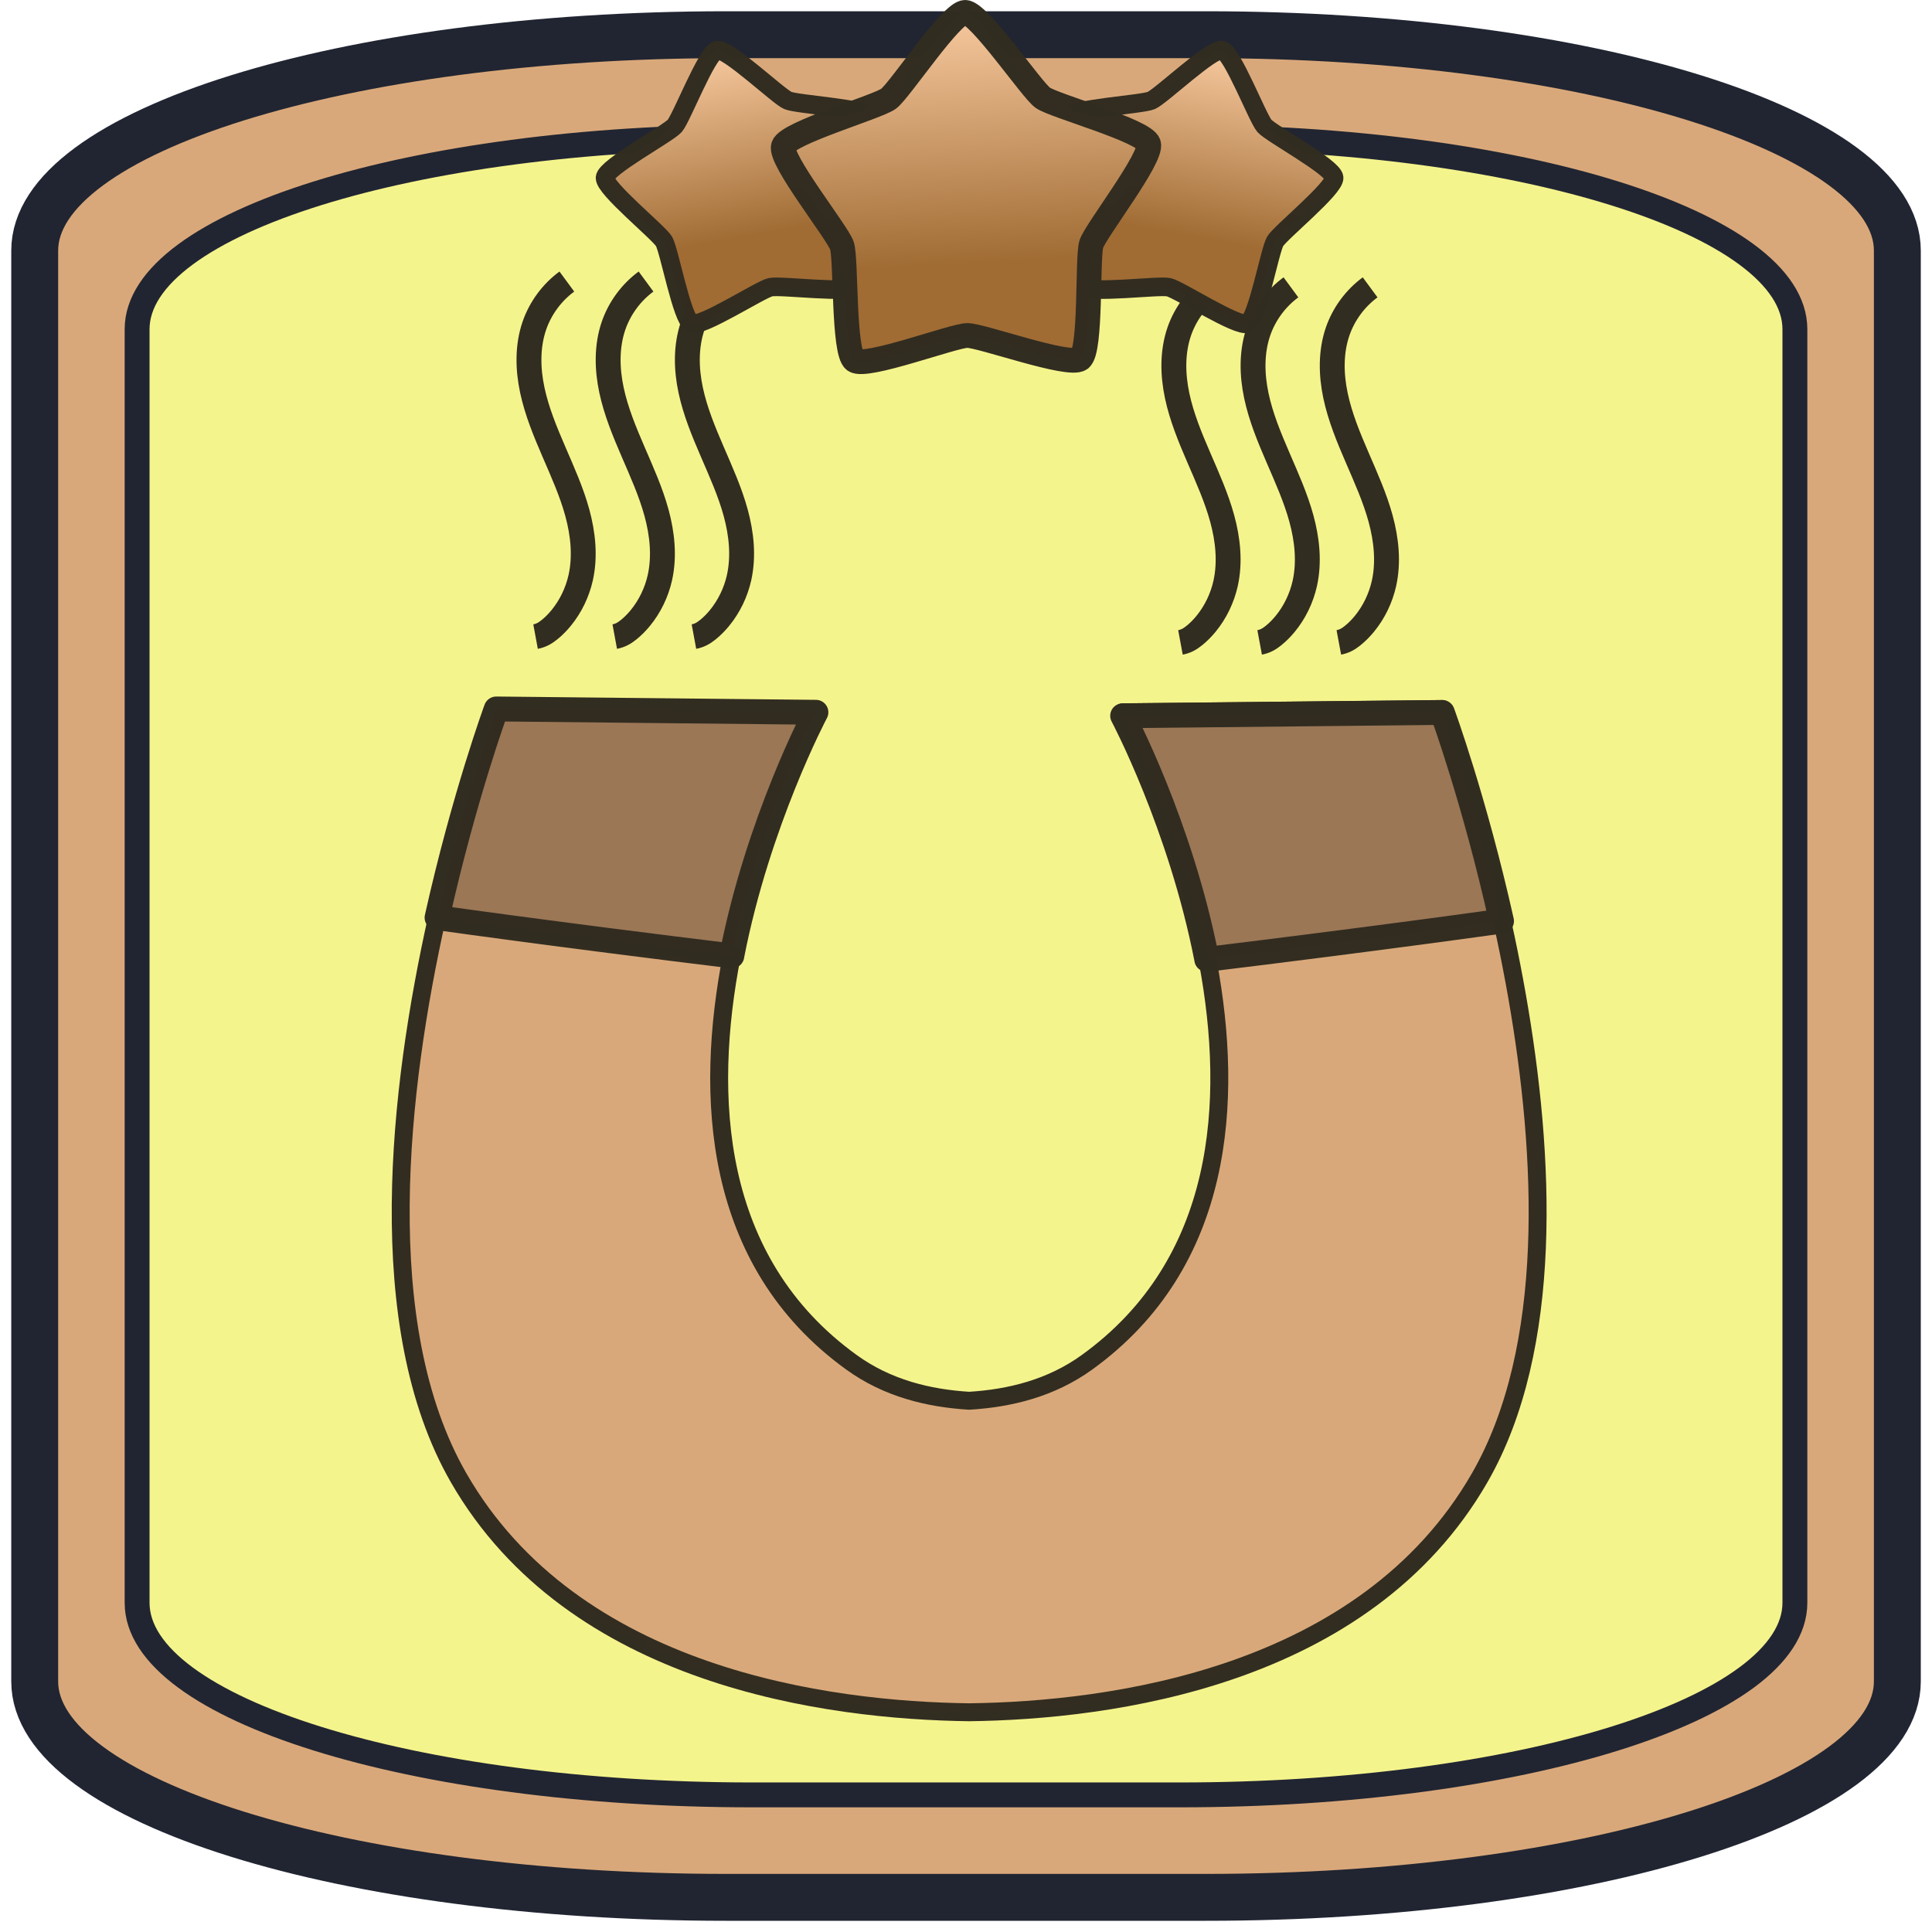
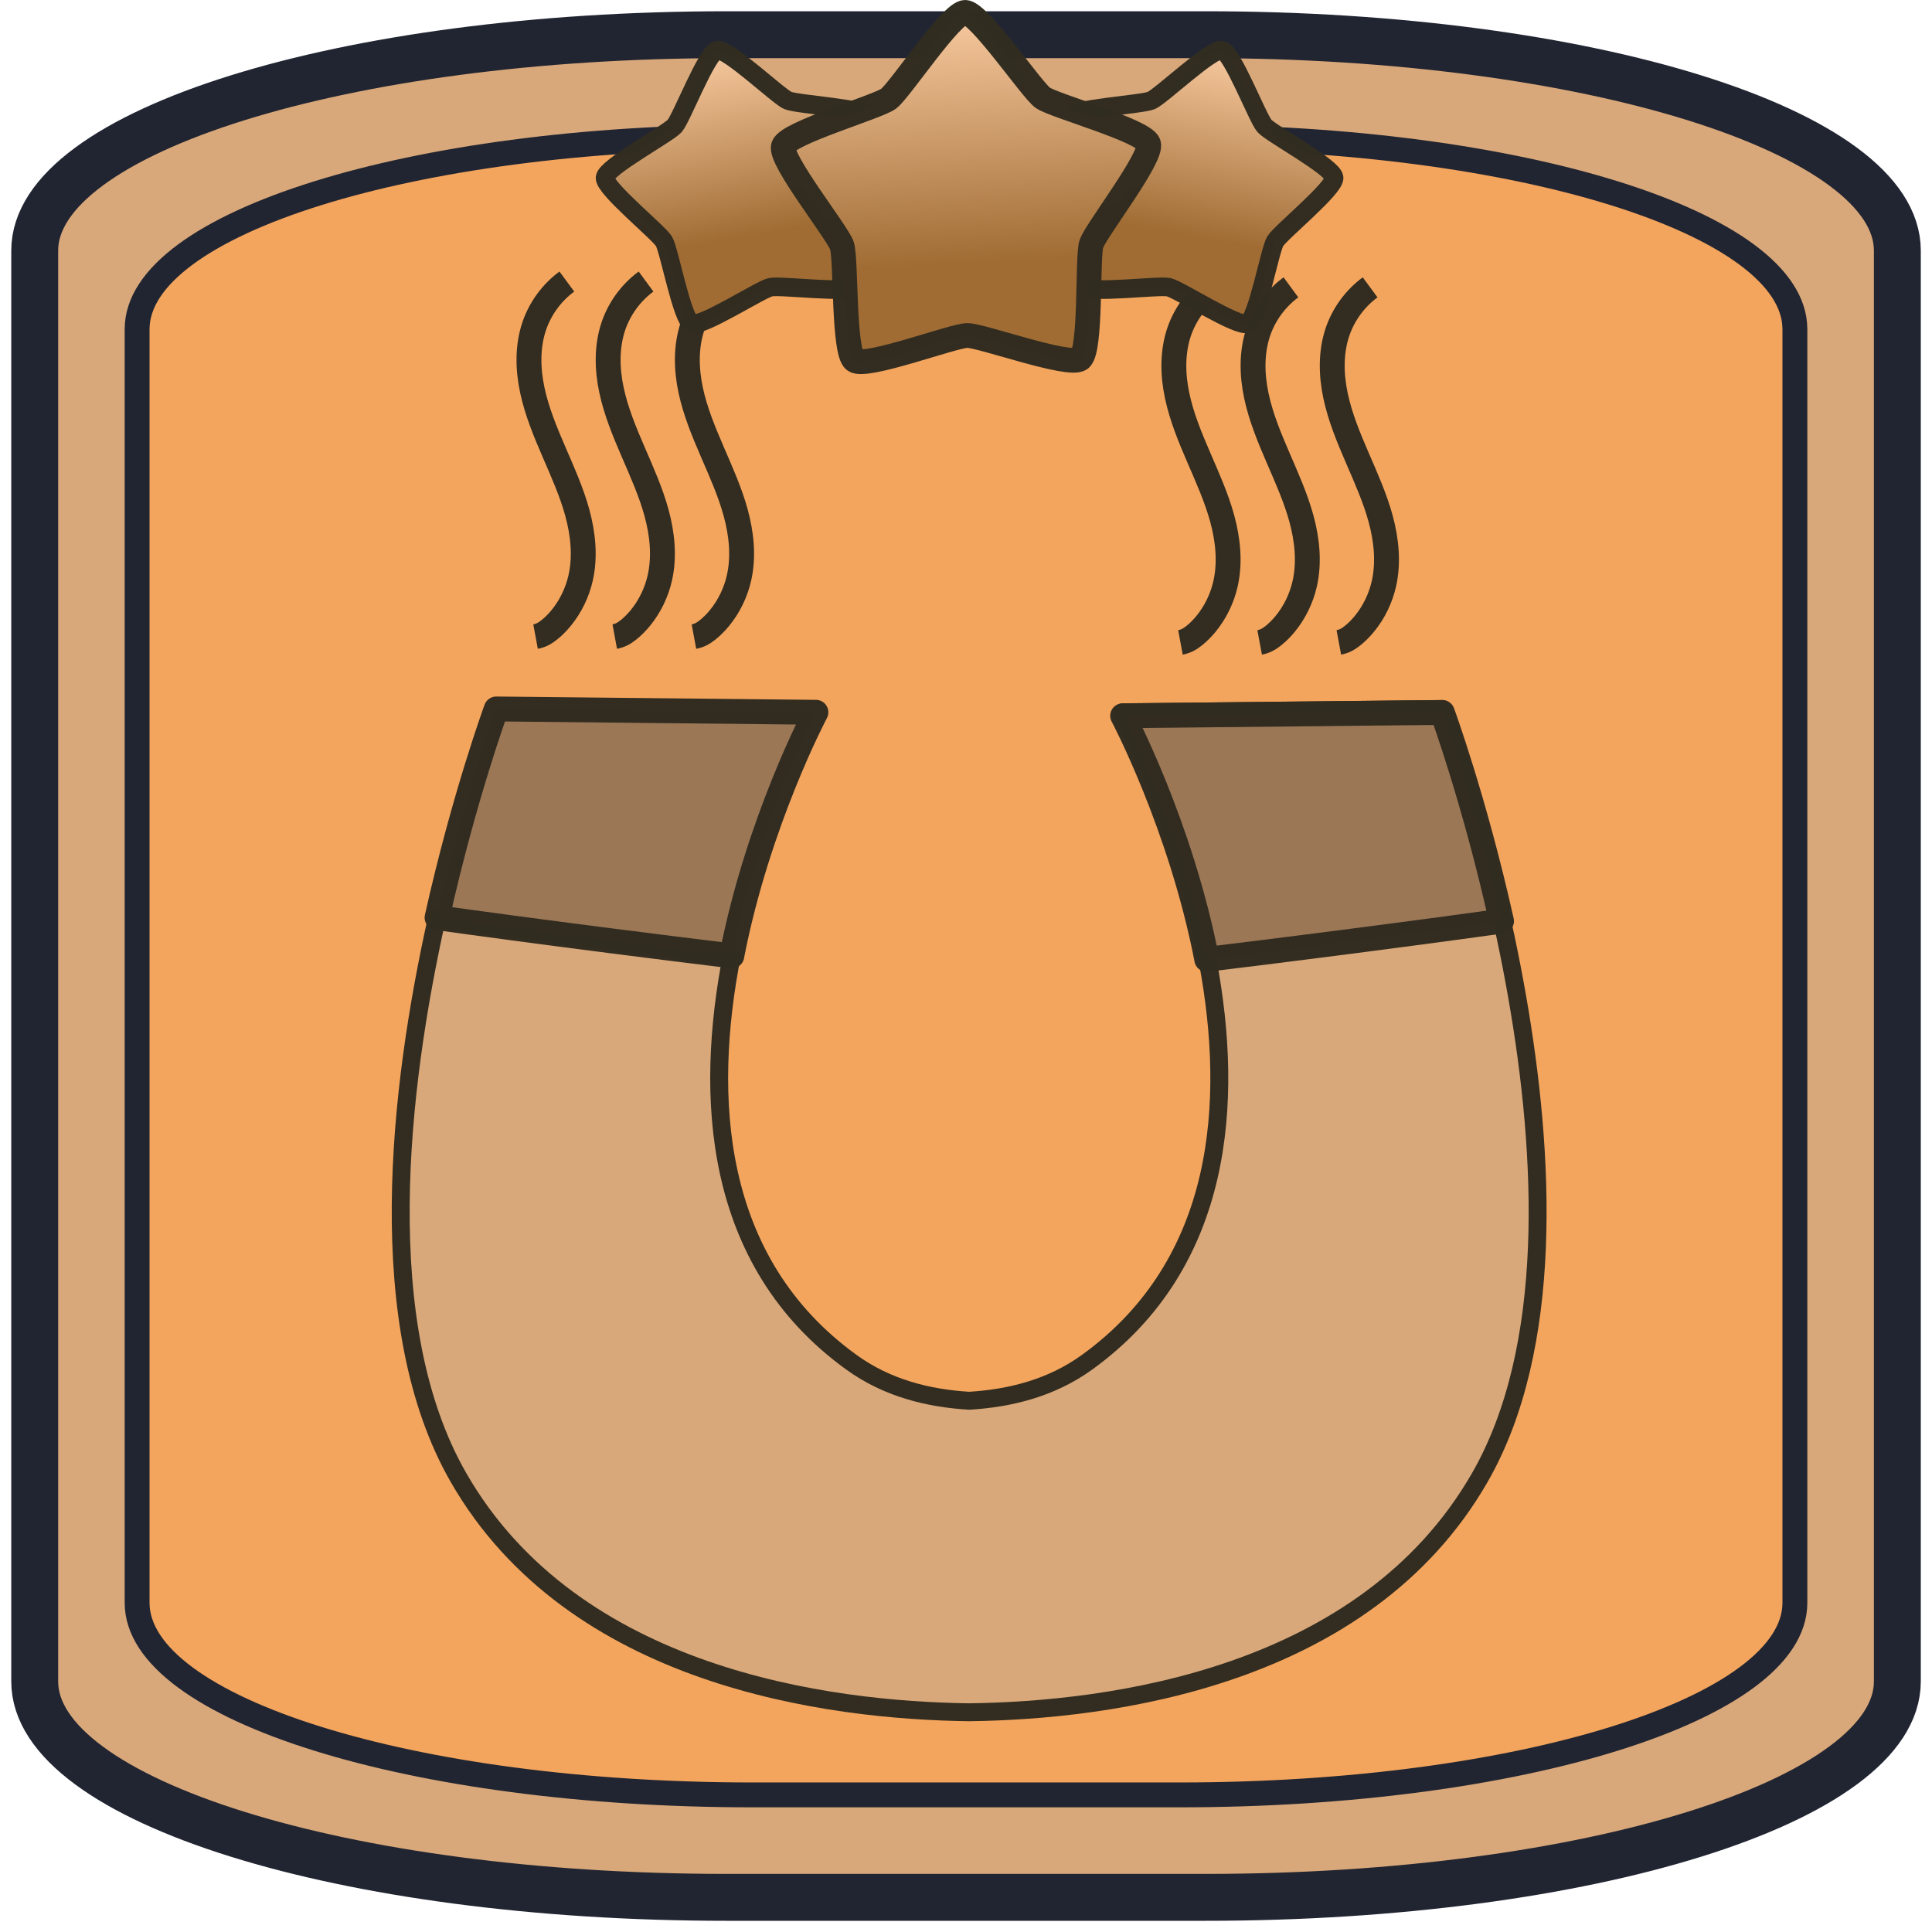
<svg xmlns="http://www.w3.org/2000/svg" xmlns:xlink="http://www.w3.org/1999/xlink" width="130" height="130" viewBox="0 0 34.396 34.396" version="1.1" id="svg1">
  <defs id="defs1">
    <linearGradient xlink:href="#linearGradient33" id="linearGradient34" x1="9.158" y1="0.654" x2="9.524" y2="7.639" gradientUnits="userSpaceOnUse" />
    <linearGradient id="linearGradient33">
      <stop style="stop-color:#ffd1a8;stop-opacity:1;" offset="0" id="stop33" />
      <stop style="stop-color:#a06c34;stop-opacity:1;" offset="0.696" id="stop34" />
    </linearGradient>
    <linearGradient xlink:href="#linearGradient33" id="linearGradient34-5" x1="9.158" y1="0.654" x2="9.524" y2="7.639" gradientUnits="userSpaceOnUse" />
    <linearGradient xlink:href="#linearGradient33" id="linearGradient34-5-6" x1="9.158" y1="0.654" x2="9.524" y2="7.639" gradientUnits="userSpaceOnUse" />
  </defs>
  <g id="layer1">
    <rect style="fill:#d9a87a;stroke:#212532;stroke-width:0.835;stroke-linejoin:round;stroke-miterlimit:8.2;stroke-opacity:0.996;stroke-dasharray:none;fill-opacity:1" id="rect1" width="33.161" height="33.161" x="0.618" y="0.618" ry="3.843" rx="12.308" />
-     <rect style="fill:#f4f48c;stroke:#212532;stroke-width:0.443;stroke-linejoin:round;stroke-miterlimit:8.2;stroke-dasharray:none;stroke-opacity:0.996;fill-opacity:1" id="rect1-8" width="29.514" height="29.514" x="2.441" y="2.441" ry="3.42" rx="10.954" />
+     <rect style="fill:#f4a55d;stroke:#212532;stroke-width:0.443;stroke-linejoin:round;stroke-miterlimit:8.2;stroke-dasharray:none;stroke-opacity:0.996;fill-opacity:1" id="rect1-8" width="29.514" height="29.514" x="2.441" y="2.441" ry="3.42" rx="10.954" />
    <path d="m 13.028,17.018 c -0.628,-0.076 -1.381,-0.17 -2.193,-0.274 -1.232,-0.158 -2.328,-0.305 -3.055,-0.407 -0.678,3.039 -1.172,7.261 0.383,9.969 2.048,3.565 6.585,4.146 9.092,4.178 2.507,-0.032 7.042,-0.613 9.09,-4.178 2.658,-4.628 -0.668,-13.683 -0.668,-13.683 l -5.691,0.059 c 0,0 4.268,8.033 -0.635,11.572 -0.636,0.459 -1.368,0.64 -2.096,0.684 -0.728,-0.044 -1.459,-0.224 -2.095,-0.684 -2.492,-1.799 -2.614,-4.759 -2.133,-7.235 z" style="fill:#d9a87a;stroke:#322d21;stroke-width:0.319;stroke-linejoin:round;stroke-miterlimit:8.2;stroke-opacity:0.996" id="path5" />
    <path d="m 13.028,17.018 c 0.466,-2.395 1.498,-4.337 1.498,-4.337 l -5.691,-0.059 c 0,0 -0.573,1.559 -1.054,3.715 0.726,0.102 1.823,0.249 3.055,0.407 0.811,0.104 1.565,0.198 2.193,0.274 z" style="fill:#9b7756;fill-opacity:1;stroke:#322d21;stroke-width:0.443;stroke-linejoin:round;stroke-miterlimit:8.2;stroke-opacity:0.996" id="path6" />
    <path d="m 21.485,17.08 c -0.466,-2.395 -1.498,-4.337 -1.498,-4.337 l 5.691,-0.059 c 0,0 0.573,1.559 1.054,3.715 -0.726,0.102 -1.823,0.249 -3.055,0.407 -0.811,0.104 -1.565,0.198 -2.193,0.274 z" style="fill:#9b7756;fill-opacity:1;stroke:#322d21;stroke-width:0.443;stroke-linejoin:round;stroke-miterlimit:8.2;stroke-opacity:0.996" id="path6-6" />
    <path style="fill:#9b7756;fill-opacity:0;stroke:#322d21;stroke-width:0.443;stroke-linejoin:round;stroke-miterlimit:8.2;stroke-opacity:0.996" d="m 11.14,4.262 c -0.265,0.195 -0.469,0.472 -0.577,0.782 -0.127,0.367 -0.119,0.771 -0.038,1.151 0.081,0.38 0.231,0.741 0.385,1.098 0.154,0.357 0.315,0.713 0.417,1.087 0.102,0.375 0.144,0.773 0.06,1.153 -0.059,0.263 -0.179,0.513 -0.35,0.721 -0.062,0.075 -0.13,0.145 -0.206,0.206 -0.039,0.031 -0.079,0.06 -0.124,0.082 -0.039,0.019 -0.081,0.033 -0.124,0.041" id="path8" transform="translate(-1.048306,0.7503996)" />
    <path style="fill:#9b7756;fill-opacity:0;stroke:#322d21;stroke-width:0.443;stroke-linejoin:round;stroke-miterlimit:8.2;stroke-opacity:0.996" d="m 11.14,4.262 c -0.265,0.195 -0.469,0.472 -0.577,0.782 -0.127,0.367 -0.119,0.771 -0.038,1.151 0.081,0.38 0.231,0.741 0.385,1.098 0.154,0.357 0.315,0.713 0.417,1.087 0.102,0.375 0.144,0.773 0.06,1.153 -0.059,0.263 -0.179,0.513 -0.35,0.721 -0.062,0.075 -0.13,0.145 -0.206,0.206 -0.039,0.031 -0.079,0.06 -0.124,0.082 -0.039,0.019 -0.081,0.033 -0.124,0.041" id="path8-4" transform="translate(0.3615212,0.7503996)" />
    <path style="fill:#9b7756;fill-opacity:0;stroke:#322d21;stroke-width:0.443;stroke-linejoin:round;stroke-miterlimit:8.2;stroke-opacity:0.996" d="m 11.14,4.262 c -0.265,0.195 -0.469,0.472 -0.577,0.782 -0.127,0.367 -0.119,0.771 -0.038,1.151 0.081,0.38 0.231,0.741 0.385,1.098 0.154,0.357 0.315,0.713 0.417,1.087 0.102,0.375 0.144,0.773 0.06,1.153 -0.059,0.263 -0.179,0.513 -0.35,0.721 -0.062,0.075 -0.13,0.145 -0.206,0.206 -0.039,0.031 -0.079,0.06 -0.124,0.082 -0.039,0.019 -0.081,0.033 -0.124,0.041" id="path8-1" transform="translate(1.771349,0.7503996)" />
    <path style="fill:#9b7756;fill-opacity:0;stroke:#322d21;stroke-width:0.443;stroke-linejoin:round;stroke-miterlimit:8.2;stroke-opacity:0.996" d="m 11.14,4.262 c -0.265,0.195 -0.469,0.472 -0.577,0.782 -0.127,0.367 -0.119,0.771 -0.038,1.151 0.081,0.38 0.231,0.741 0.385,1.098 0.154,0.357 0.315,0.713 0.417,1.087 0.102,0.375 0.144,0.773 0.06,1.153 -0.059,0.263 -0.179,0.513 -0.35,0.721 -0.062,0.075 -0.13,0.145 -0.206,0.206 -0.039,0.031 -0.079,0.06 -0.124,0.082 -0.039,0.019 -0.081,0.033 -0.124,0.041" id="path8-8" transform="translate(10.43298,0.8538088)" />
    <path style="fill:#9b7756;fill-opacity:0;stroke:#322d21;stroke-width:0.443;stroke-linejoin:round;stroke-miterlimit:8.2;stroke-opacity:0.996" d="m 11.14,4.262 c -0.265,0.195 -0.469,0.472 -0.577,0.782 -0.127,0.367 -0.119,0.771 -0.038,1.151 0.081,0.38 0.231,0.741 0.385,1.098 0.154,0.357 0.315,0.713 0.417,1.087 0.102,0.375 0.144,0.773 0.06,1.153 -0.059,0.263 -0.179,0.513 -0.35,0.721 -0.062,0.075 -0.13,0.145 -0.206,0.206 -0.039,0.031 -0.079,0.06 -0.124,0.082 -0.039,0.019 -0.081,0.033 -0.124,0.041" id="path8-4-2" transform="translate(11.84281,0.8538088)" />
    <path style="fill:url(#linearGradient34-5);fill-opacity:1;fill-rule:nonzero;stroke:#322d21;stroke-width:0.443;stroke-linejoin:round;stroke-miterlimit:8.2;stroke-opacity:0.996" id="path1-5-7" d="M 11.386,7.222 C 11.183,7.371 9.615,6.801 9.363,6.803 9.112,6.804 7.551,7.395 7.346,7.249 7.142,7.102 7.199,5.434 7.12,5.196 7.04,4.957 5.996,3.655 6.072,3.415 6.148,3.176 7.752,2.715 7.955,2.565 8.157,2.416 9.073,1.021 9.324,1.019 c 0.251,-0.002 1.186,1.381 1.39,1.528 0.204,0.146 1.815,0.586 1.894,0.825 0.079,0.239 -0.947,1.555 -1.024,1.794 -0.076,0.24 0.003,1.907 -0.199,2.056 z" transform="matrix(0.7284932,0.1689472,-0.1689472,0.7284932,15.13618,-1.424173)" />
    <path style="fill:#9b7756;fill-opacity:0;stroke:#322d21;stroke-width:0.443;stroke-linejoin:round;stroke-miterlimit:8.2;stroke-opacity:0.996" d="m 11.14,4.262 c -0.265,0.195 -0.469,0.472 -0.577,0.782 -0.127,0.367 -0.119,0.771 -0.038,1.151 0.081,0.38 0.231,0.741 0.385,1.098 0.154,0.357 0.315,0.713 0.417,1.087 0.102,0.375 0.144,0.773 0.06,1.153 -0.059,0.263 -0.179,0.513 -0.35,0.721 -0.062,0.075 -0.13,0.145 -0.206,0.206 -0.039,0.031 -0.079,0.06 -0.124,0.082 -0.039,0.019 -0.081,0.033 -0.124,0.041" id="path8-1-9" transform="translate(13.25264,0.8538088)" />
    <path style="fill:url(#linearGradient34-5-6);fill-opacity:1;fill-rule:nonzero;stroke:#322d21;stroke-width:0.443;stroke-linejoin:round;stroke-miterlimit:8.2;stroke-opacity:0.996" id="path1-5-7-0" d="M 11.386,7.222 C 11.183,7.371 9.615,6.801 9.363,6.803 9.112,6.804 7.551,7.395 7.346,7.249 7.142,7.102 7.199,5.434 7.12,5.196 7.04,4.957 5.996,3.655 6.072,3.415 6.148,3.176 7.752,2.715 7.955,2.565 8.157,2.416 9.073,1.021 9.324,1.019 c 0.251,-0.002 1.186,1.381 1.39,1.528 0.204,0.146 1.815,0.586 1.894,0.825 0.079,0.239 -0.947,1.555 -1.024,1.794 -0.076,0.24 0.003,1.907 -0.199,2.056 z" transform="matrix(-0.7284932,0.1689472,0.1689472,0.7284932,19.38713,-1.424173)" />
    <path style="fill:url(#linearGradient34);fill-opacity:1;fill-rule:nonzero;stroke:#322d21;stroke-width:0.443;stroke-linejoin:round;stroke-miterlimit:8.2;stroke-opacity:0.996" id="path1-5" d="M 11.386,7.222 C 11.183,7.371 9.615,6.801 9.363,6.803 9.112,6.804 7.551,7.395 7.346,7.249 7.142,7.102 7.199,5.434 7.12,5.196 7.04,4.957 5.996,3.655 6.072,3.415 6.148,3.176 7.752,2.715 7.955,2.565 8.157,2.416 9.073,1.021 9.324,1.019 c 0.251,-0.002 1.186,1.381 1.39,1.528 0.204,0.146 1.815,0.586 1.894,0.825 0.079,0.239 -0.947,1.555 -1.024,1.794 -0.076,0.24 0.003,1.907 -0.199,2.056 z" transform="matrix(0.9945855,0,0,0.9945855,7.908079,-0.7933162)" />
  </g>
</svg>
